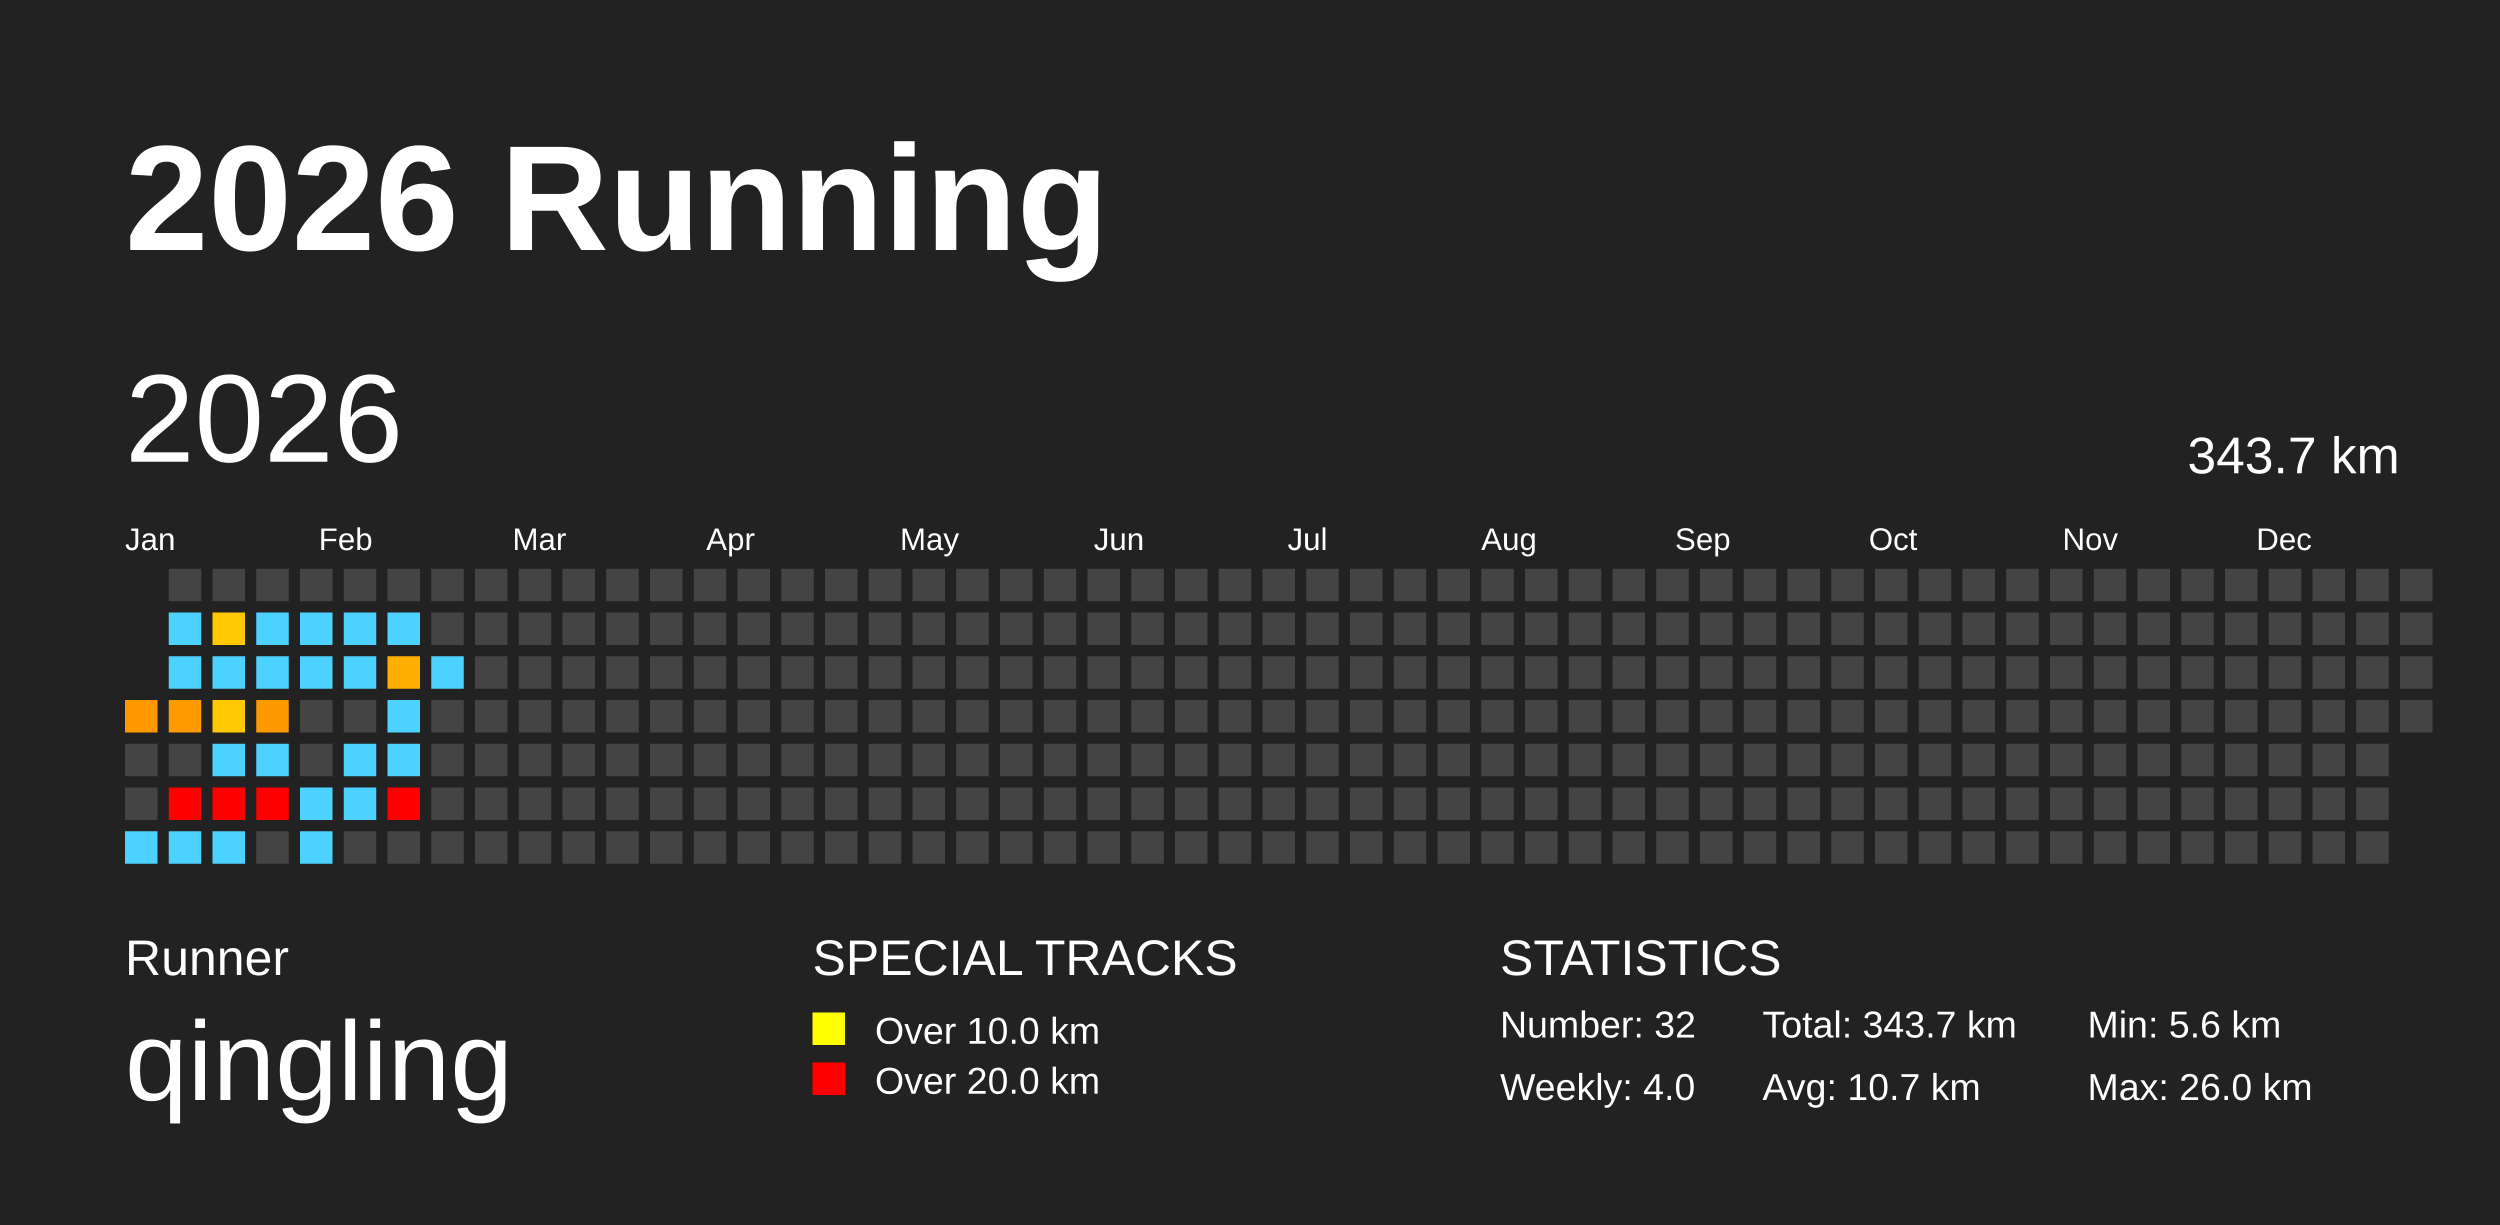
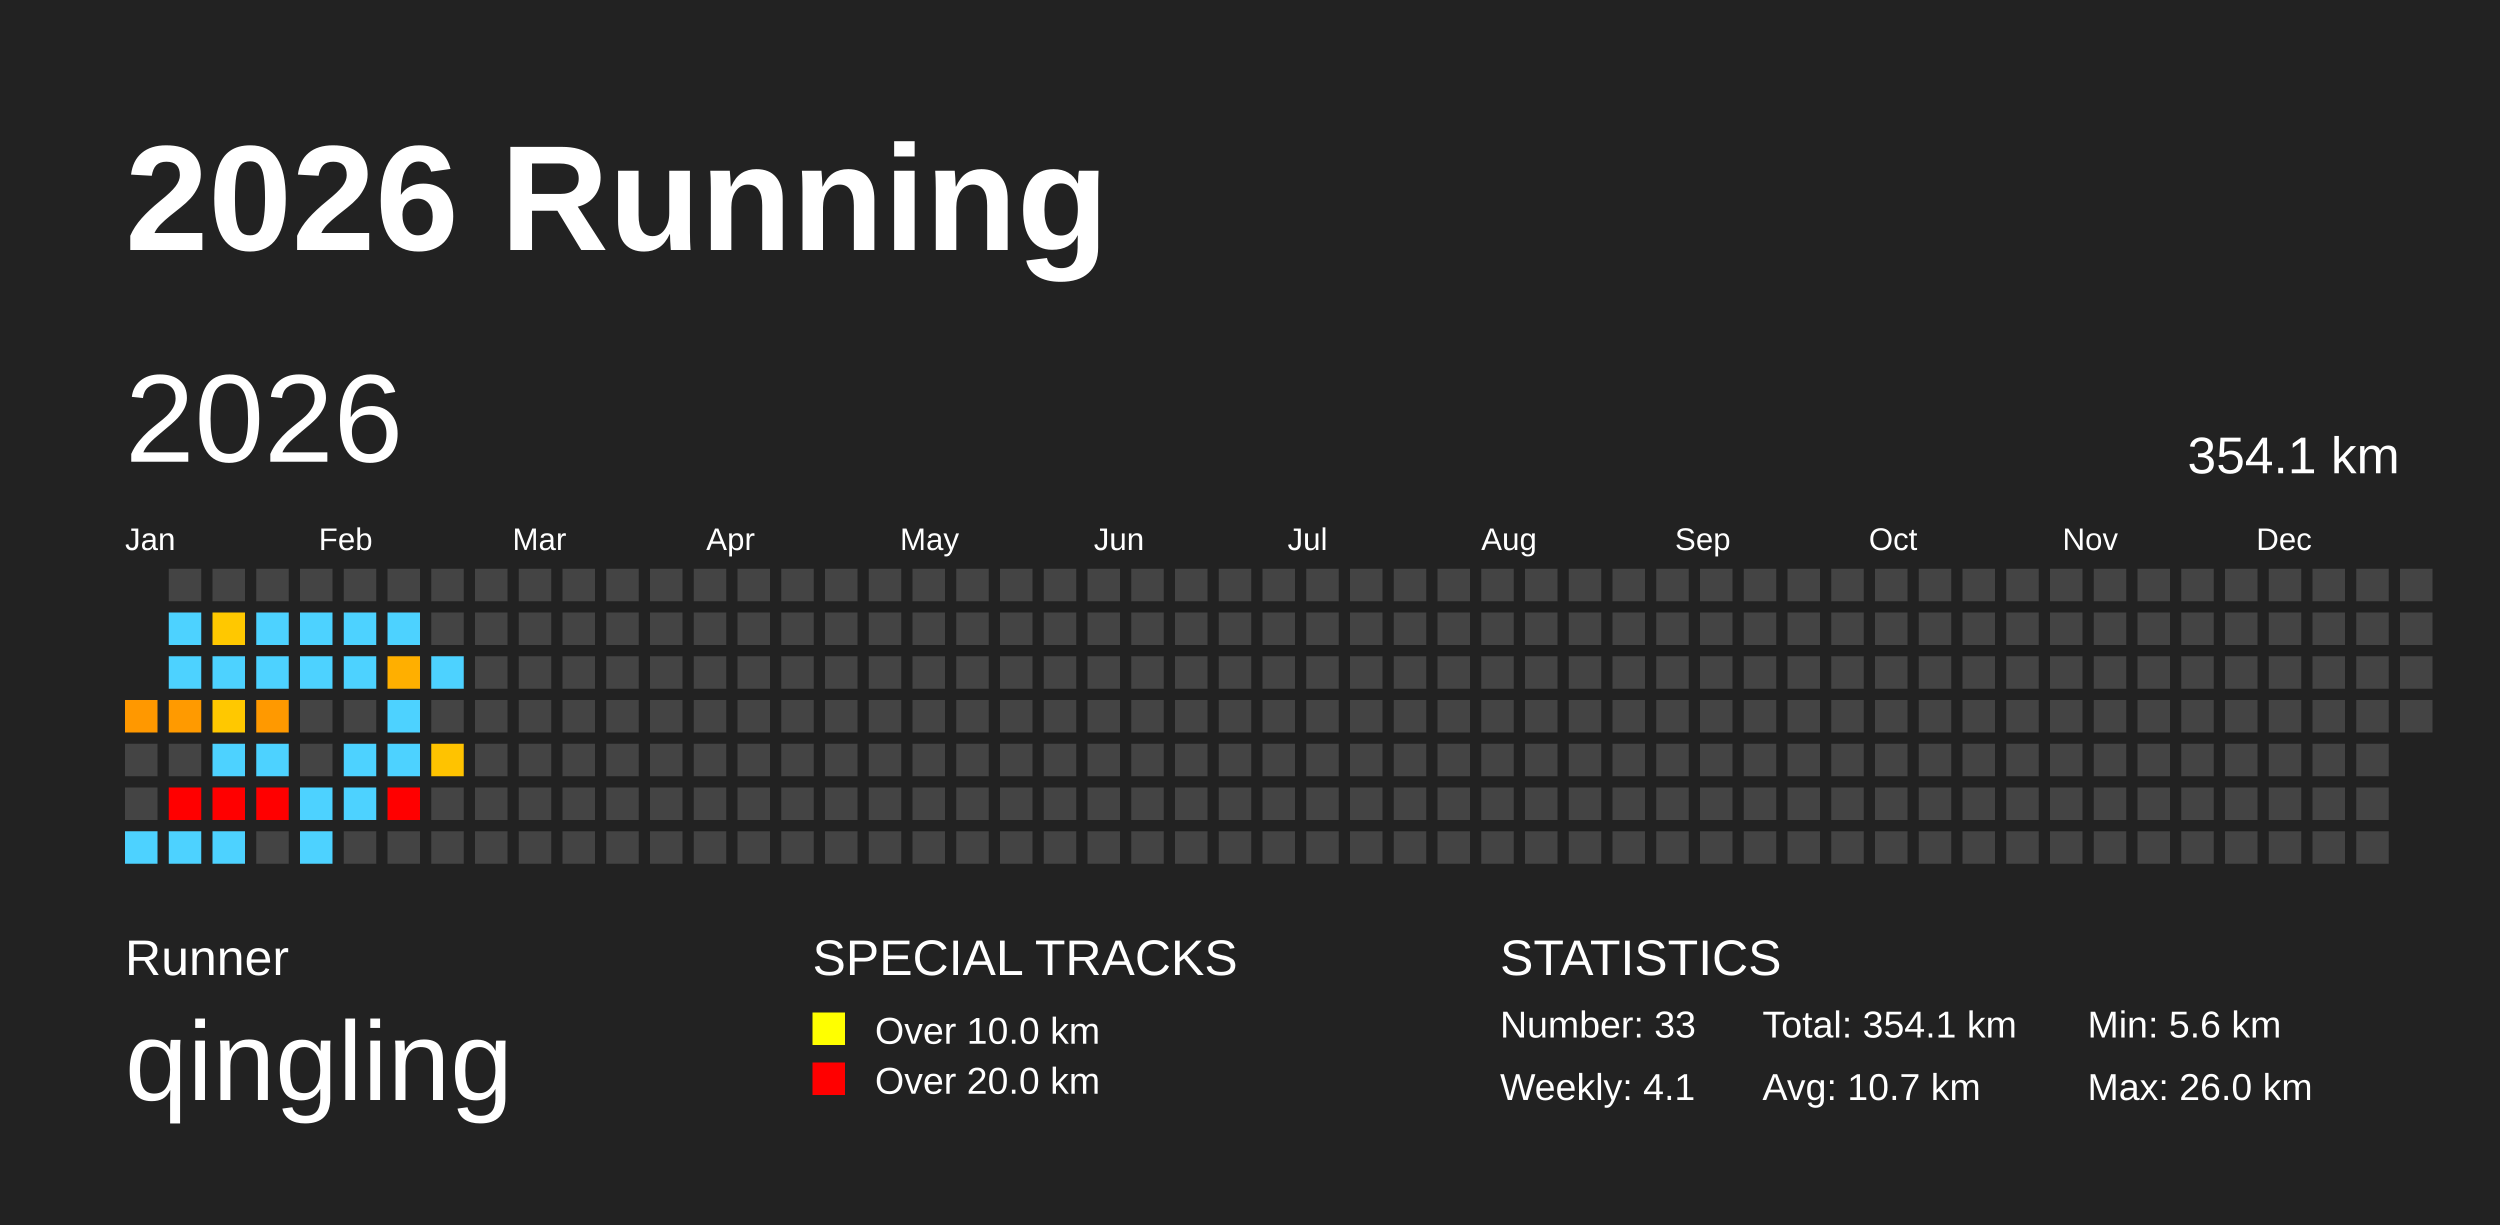
<svg xmlns="http://www.w3.org/2000/svg" baseProfile="full" height="98mm" version="1.1" viewBox="0,0,200,98" width="200mm">
  <defs />
  <rect fill="#222222" height="98" width="200" x="0" y="0" />
  <text fill="#FFFFFF" style="font-size:12px; font-family:Arial; font-weight:bold;" x="10" y="20">2026 Running</text>
  <text fill="#FFFFFF" style="font-size:4px; font-family:Arial" x="10" y="78">Runner</text>
  <text fill="#FFFFFF" style="font-size:9px; font-family:Arial" x="10" y="88">qingling</text>
  <text fill="#FFFFFF" style="font-size:4px; font-family:Arial" x="65" y="78">SPECIAL TRACKS</text>
  <rect fill="yellow" height="2.6" width="2.6" x="65" y="81" />
  <text fill="#FFFFFF" style="font-size:3px; font-family:Arial" x="70" y="83.5">Over 10.0 km</text>
  <rect fill="red" height="2.6" width="2.6" x="65" y="85" />
  <text fill="#FFFFFF" style="font-size:3px; font-family:Arial" x="70" y="87.5">Over 20.0 km</text>
  <text fill="#FFFFFF" style="font-size:4px; font-family:Arial" x="120" y="78">STATISTICS</text>
-   <text fill="#FFFFFF" style="font-size:3px; font-family:Arial" x="120" y="83">Number: 32</text>
-   <text fill="#FFFFFF" style="font-size:3px; font-family:Arial" x="120" y="88">Weekly: 4.0</text>
-   <text fill="#FFFFFF" style="font-size:3px; font-family:Arial" x="141" y="83">Total: 343.7 km</text>
+   <text fill="#FFFFFF" style="font-size:3px; font-family:Arial" x="120" y="83">Number: 33</text>
+   <text fill="#FFFFFF" style="font-size:3px; font-family:Arial" x="120" y="88">Weekly: 4.1</text>
+   <text fill="#FFFFFF" style="font-size:3px; font-family:Arial" x="141" y="83">Total: 354.1 km</text>
  <text fill="#FFFFFF" style="font-size:3px; font-family:Arial" x="141" y="88">Avg: 10.7 km</text>
  <text fill="#FFFFFF" style="font-size:3px; font-family:Arial" x="167" y="83">Min: 5.6 km</text>
  <text fill="#FFFFFF" style="font-size:3px; font-family:Arial" x="167" y="88">Max: 26.0 km</text>
  <text dominant-baseline="hanging" fill="#FFFFFF" style="font-size:10.0px; font-family:Arial;" x="10" y="30">2026</text>
-   <text dominant-baseline="hanging" fill="#FFFFFF" style="font-size:4.125px; font-family:Arial;" x="175" y="35">343.7 km</text>
+   <text dominant-baseline="hanging" fill="#FFFFFF" style="font-size:4.125px; font-family:Arial;" x="175" y="35">354.1 km</text>
  <text fill="#FFFFFF" style="font-size:2.5px; font-family:Arial" x="10.0" y="44">Jan</text>
  <text fill="#FFFFFF" style="font-size:2.5px; font-family:Arial" x="25.5" y="44">Feb</text>
  <text fill="#FFFFFF" style="font-size:2.5px; font-family:Arial" x="41.0" y="44">Mar</text>
  <text fill="#FFFFFF" style="font-size:2.5px; font-family:Arial" x="56.5" y="44">Apr</text>
  <text fill="#FFFFFF" style="font-size:2.5px; font-family:Arial" x="72.0" y="44">May</text>
  <text fill="#FFFFFF" style="font-size:2.5px; font-family:Arial" x="87.5" y="44">Jun</text>
  <text fill="#FFFFFF" style="font-size:2.5px; font-family:Arial" x="103.0" y="44">Jul</text>
  <text fill="#FFFFFF" style="font-size:2.5px; font-family:Arial" x="118.5" y="44">Aug</text>
  <text fill="#FFFFFF" style="font-size:2.5px; font-family:Arial" x="134.0" y="44">Sep</text>
  <text fill="#FFFFFF" style="font-size:2.5px; font-family:Arial" x="149.5" y="44">Oct</text>
  <text fill="#FFFFFF" style="font-size:2.5px; font-family:Arial" x="165.0" y="44">Nov</text>
  <text fill="#FFFFFF" style="font-size:2.5px; font-family:Arial" x="180.5" y="44">Dec</text>
  <rect fill="#ff9800" height="2.6" width="2.6" x="10.0" y="56.0" />
  <rect fill="#444444" height="2.6" width="2.6" x="10.0" y="59.5" />
  <rect fill="#444444" height="2.6" width="2.6" x="10.0" y="63.0" />
  <rect fill="#4dd2ff" height="2.6" width="2.6" x="10.0" y="66.5" />
  <rect fill="#444444" height="2.6" width="2.6" x="13.5" y="45.5" />
  <rect fill="#4dd2ff" height="2.6" width="2.6" x="13.5" y="49.0" />
  <rect fill="#4dd2ff" height="2.6" width="2.6" x="13.5" y="52.5" />
  <rect fill="#ff9a00" height="2.6" width="2.6" x="13.5" y="56.0" />
  <rect fill="#444444" height="2.6" width="2.6" x="13.5" y="59.5" />
  <rect fill="red" height="2.6" width="2.6" x="13.5" y="63.0" />
  <rect fill="#4dd2ff" height="2.6" width="2.6" x="13.5" y="66.5" />
  <rect fill="#444444" height="2.6" width="2.6" x="17.0" y="45.5" />
  <rect fill="#ffc800" height="2.6" width="2.6" x="17.0" y="49.0" />
  <rect fill="#4dd2ff" height="2.6" width="2.6" x="17.0" y="52.5" />
  <rect fill="#ffc800" height="2.6" width="2.6" x="17.0" y="56.0" />
  <rect fill="#4dd2ff" height="2.6" width="2.6" x="17.0" y="59.5" />
  <rect fill="red" height="2.6" width="2.6" x="17.0" y="63.0" />
  <rect fill="#4dd2ff" height="2.6" width="2.6" x="17.0" y="66.5" />
  <rect fill="#444444" height="2.6" width="2.6" x="20.5" y="45.5" />
  <rect fill="#4dd2ff" height="2.6" width="2.6" x="20.5" y="49.0" />
  <rect fill="#4dd2ff" height="2.6" width="2.6" x="20.5" y="52.5" />
  <rect fill="#ff9900" height="2.6" width="2.6" x="20.5" y="56.0" />
  <rect fill="#4dd2ff" height="2.6" width="2.6" x="20.5" y="59.5" />
  <rect fill="red" height="2.6" width="2.6" x="20.5" y="63.0" />
  <rect fill="#444444" height="2.6" width="2.6" x="20.5" y="66.5" />
  <rect fill="#444444" height="2.6" width="2.6" x="24.0" y="45.5" />
  <rect fill="#4dd2ff" height="2.6" width="2.6" x="24.0" y="49.0" />
  <rect fill="#4dd2ff" height="2.6" width="2.6" x="24.0" y="52.5" />
  <rect fill="#444444" height="2.6" width="2.6" x="24.0" y="56.0" />
  <rect fill="#444444" height="2.6" width="2.6" x="24.0" y="59.5" />
  <rect fill="#4dd2ff" height="2.6" width="2.6" x="24.0" y="63.0" />
  <rect fill="#4dd2ff" height="2.6" width="2.6" x="24.0" y="66.5" />
  <rect fill="#444444" height="2.6" width="2.6" x="27.5" y="45.5" />
  <rect fill="#4dd2ff" height="2.6" width="2.6" x="27.5" y="49.0" />
  <rect fill="#4dd2ff" height="2.6" width="2.6" x="27.5" y="52.5" />
  <rect fill="#444444" height="2.6" width="2.6" x="27.5" y="56.0" />
  <rect fill="#4dd2ff" height="2.6" width="2.6" x="27.5" y="59.5" />
  <rect fill="#4dd2ff" height="2.6" width="2.6" x="27.5" y="63.0" />
  <rect fill="#444444" height="2.6" width="2.6" x="27.5" y="66.5" />
  <rect fill="#444444" height="2.6" width="2.6" x="31.0" y="45.5" />
  <rect fill="#4dd2ff" height="2.6" width="2.6" x="31.0" y="49.0" />
  <rect fill="#ffaf00" height="2.6" width="2.6" x="31.0" y="52.5" />
  <rect fill="#4dd2ff" height="2.6" width="2.6" x="31.0" y="56.0" />
  <rect fill="#4dd2ff" height="2.6" width="2.6" x="31.0" y="59.5" />
  <rect fill="red" height="2.6" width="2.6" x="31.0" y="63.0" />
  <rect fill="#444444" height="2.6" width="2.6" x="31.0" y="66.5" />
  <rect fill="#444444" height="2.6" width="2.6" x="34.5" y="45.5" />
  <rect fill="#444444" height="2.6" width="2.6" x="34.5" y="49.0" />
  <rect fill="#4dd2ff" height="2.6" width="2.6" x="34.5" y="52.5" />
  <rect fill="#444444" height="2.6" width="2.6" x="34.5" y="56.0" />
-   <rect fill="#444444" height="2.6" width="2.6" x="34.5" y="59.5" />
+   <rect fill="#ffc300" height="2.6" width="2.6" x="34.5" y="59.5" />
  <rect fill="#444444" height="2.6" width="2.6" x="34.5" y="63.0" />
  <rect fill="#444444" height="2.6" width="2.6" x="34.5" y="66.5" />
  <rect fill="#444444" height="2.6" width="2.6" x="38.0" y="45.5" />
  <rect fill="#444444" height="2.6" width="2.6" x="38.0" y="49.0" />
  <rect fill="#444444" height="2.6" width="2.6" x="38.0" y="52.5" />
  <rect fill="#444444" height="2.6" width="2.6" x="38.0" y="56.0" />
  <rect fill="#444444" height="2.6" width="2.6" x="38.0" y="59.5" />
  <rect fill="#444444" height="2.6" width="2.6" x="38.0" y="63.0" />
  <rect fill="#444444" height="2.6" width="2.6" x="38.0" y="66.5" />
  <rect fill="#444444" height="2.6" width="2.6" x="41.5" y="45.5" />
  <rect fill="#444444" height="2.6" width="2.6" x="41.5" y="49.0" />
  <rect fill="#444444" height="2.6" width="2.6" x="41.5" y="52.5" />
  <rect fill="#444444" height="2.6" width="2.6" x="41.5" y="56.0" />
  <rect fill="#444444" height="2.6" width="2.6" x="41.5" y="59.5" />
  <rect fill="#444444" height="2.6" width="2.6" x="41.5" y="63.0" />
  <rect fill="#444444" height="2.6" width="2.6" x="41.5" y="66.5" />
  <rect fill="#444444" height="2.6" width="2.6" x="45.0" y="45.5" />
  <rect fill="#444444" height="2.6" width="2.6" x="45.0" y="49.0" />
  <rect fill="#444444" height="2.6" width="2.6" x="45.0" y="52.5" />
  <rect fill="#444444" height="2.6" width="2.6" x="45.0" y="56.0" />
  <rect fill="#444444" height="2.6" width="2.6" x="45.0" y="59.5" />
  <rect fill="#444444" height="2.6" width="2.6" x="45.0" y="63.0" />
  <rect fill="#444444" height="2.6" width="2.6" x="45.0" y="66.5" />
  <rect fill="#444444" height="2.6" width="2.6" x="48.5" y="45.5" />
  <rect fill="#444444" height="2.6" width="2.6" x="48.5" y="49.0" />
  <rect fill="#444444" height="2.6" width="2.6" x="48.5" y="52.5" />
  <rect fill="#444444" height="2.6" width="2.6" x="48.5" y="56.0" />
  <rect fill="#444444" height="2.6" width="2.6" x="48.5" y="59.5" />
  <rect fill="#444444" height="2.6" width="2.6" x="48.5" y="63.0" />
  <rect fill="#444444" height="2.6" width="2.6" x="48.5" y="66.5" />
  <rect fill="#444444" height="2.6" width="2.6" x="52.0" y="45.5" />
  <rect fill="#444444" height="2.6" width="2.6" x="52.0" y="49.0" />
  <rect fill="#444444" height="2.6" width="2.6" x="52.0" y="52.5" />
  <rect fill="#444444" height="2.6" width="2.6" x="52.0" y="56.0" />
  <rect fill="#444444" height="2.6" width="2.6" x="52.0" y="59.5" />
  <rect fill="#444444" height="2.6" width="2.6" x="52.0" y="63.0" />
  <rect fill="#444444" height="2.6" width="2.6" x="52.0" y="66.5" />
  <rect fill="#444444" height="2.6" width="2.6" x="55.5" y="45.5" />
  <rect fill="#444444" height="2.6" width="2.6" x="55.5" y="49.0" />
  <rect fill="#444444" height="2.6" width="2.6" x="55.5" y="52.5" />
  <rect fill="#444444" height="2.6" width="2.6" x="55.5" y="56.0" />
  <rect fill="#444444" height="2.6" width="2.6" x="55.5" y="59.5" />
  <rect fill="#444444" height="2.6" width="2.6" x="55.5" y="63.0" />
  <rect fill="#444444" height="2.6" width="2.6" x="55.5" y="66.5" />
  <rect fill="#444444" height="2.6" width="2.6" x="59.0" y="45.5" />
  <rect fill="#444444" height="2.6" width="2.6" x="59.0" y="49.0" />
  <rect fill="#444444" height="2.6" width="2.6" x="59.0" y="52.5" />
  <rect fill="#444444" height="2.6" width="2.6" x="59.0" y="56.0" />
  <rect fill="#444444" height="2.6" width="2.6" x="59.0" y="59.5" />
  <rect fill="#444444" height="2.6" width="2.6" x="59.0" y="63.0" />
  <rect fill="#444444" height="2.6" width="2.6" x="59.0" y="66.5" />
  <rect fill="#444444" height="2.6" width="2.6" x="62.5" y="45.5" />
  <rect fill="#444444" height="2.6" width="2.6" x="62.5" y="49.0" />
  <rect fill="#444444" height="2.6" width="2.6" x="62.5" y="52.5" />
  <rect fill="#444444" height="2.6" width="2.6" x="62.5" y="56.0" />
  <rect fill="#444444" height="2.6" width="2.6" x="62.5" y="59.5" />
  <rect fill="#444444" height="2.6" width="2.6" x="62.5" y="63.0" />
  <rect fill="#444444" height="2.6" width="2.6" x="62.5" y="66.5" />
  <rect fill="#444444" height="2.6" width="2.6" x="66.0" y="45.5" />
  <rect fill="#444444" height="2.6" width="2.6" x="66.0" y="49.0" />
  <rect fill="#444444" height="2.6" width="2.6" x="66.0" y="52.5" />
  <rect fill="#444444" height="2.6" width="2.6" x="66.0" y="56.0" />
  <rect fill="#444444" height="2.6" width="2.6" x="66.0" y="59.5" />
  <rect fill="#444444" height="2.6" width="2.6" x="66.0" y="63.0" />
  <rect fill="#444444" height="2.6" width="2.6" x="66.0" y="66.5" />
  <rect fill="#444444" height="2.6" width="2.6" x="69.5" y="45.5" />
  <rect fill="#444444" height="2.6" width="2.6" x="69.5" y="49.0" />
  <rect fill="#444444" height="2.6" width="2.6" x="69.5" y="52.5" />
  <rect fill="#444444" height="2.6" width="2.6" x="69.5" y="56.0" />
  <rect fill="#444444" height="2.6" width="2.6" x="69.5" y="59.5" />
  <rect fill="#444444" height="2.6" width="2.6" x="69.5" y="63.0" />
  <rect fill="#444444" height="2.6" width="2.6" x="69.5" y="66.5" />
  <rect fill="#444444" height="2.6" width="2.6" x="73.0" y="45.5" />
  <rect fill="#444444" height="2.6" width="2.6" x="73.0" y="49.0" />
  <rect fill="#444444" height="2.6" width="2.6" x="73.0" y="52.5" />
  <rect fill="#444444" height="2.6" width="2.6" x="73.0" y="56.0" />
  <rect fill="#444444" height="2.6" width="2.6" x="73.0" y="59.5" />
  <rect fill="#444444" height="2.6" width="2.6" x="73.0" y="63.0" />
  <rect fill="#444444" height="2.6" width="2.6" x="73.0" y="66.5" />
  <rect fill="#444444" height="2.6" width="2.6" x="76.5" y="45.5" />
  <rect fill="#444444" height="2.6" width="2.6" x="76.5" y="49.0" />
  <rect fill="#444444" height="2.6" width="2.6" x="76.5" y="52.5" />
  <rect fill="#444444" height="2.6" width="2.6" x="76.5" y="56.0" />
  <rect fill="#444444" height="2.6" width="2.6" x="76.5" y="59.5" />
  <rect fill="#444444" height="2.6" width="2.6" x="76.5" y="63.0" />
  <rect fill="#444444" height="2.6" width="2.6" x="76.5" y="66.5" />
  <rect fill="#444444" height="2.6" width="2.6" x="80.0" y="45.5" />
  <rect fill="#444444" height="2.6" width="2.6" x="80.0" y="49.0" />
  <rect fill="#444444" height="2.6" width="2.6" x="80.0" y="52.5" />
  <rect fill="#444444" height="2.6" width="2.6" x="80.0" y="56.0" />
  <rect fill="#444444" height="2.6" width="2.6" x="80.0" y="59.5" />
  <rect fill="#444444" height="2.6" width="2.6" x="80.0" y="63.0" />
  <rect fill="#444444" height="2.6" width="2.6" x="80.0" y="66.5" />
  <rect fill="#444444" height="2.6" width="2.6" x="83.5" y="45.5" />
  <rect fill="#444444" height="2.6" width="2.6" x="83.5" y="49.0" />
  <rect fill="#444444" height="2.6" width="2.6" x="83.5" y="52.5" />
  <rect fill="#444444" height="2.6" width="2.6" x="83.5" y="56.0" />
  <rect fill="#444444" height="2.6" width="2.6" x="83.5" y="59.5" />
  <rect fill="#444444" height="2.6" width="2.6" x="83.5" y="63.0" />
  <rect fill="#444444" height="2.6" width="2.6" x="83.5" y="66.5" />
  <rect fill="#444444" height="2.6" width="2.6" x="87.0" y="45.5" />
  <rect fill="#444444" height="2.6" width="2.6" x="87.0" y="49.0" />
  <rect fill="#444444" height="2.6" width="2.6" x="87.0" y="52.5" />
  <rect fill="#444444" height="2.6" width="2.6" x="87.0" y="56.0" />
  <rect fill="#444444" height="2.6" width="2.6" x="87.0" y="59.5" />
  <rect fill="#444444" height="2.6" width="2.6" x="87.0" y="63.0" />
  <rect fill="#444444" height="2.6" width="2.6" x="87.0" y="66.5" />
  <rect fill="#444444" height="2.6" width="2.6" x="90.5" y="45.5" />
  <rect fill="#444444" height="2.6" width="2.6" x="90.5" y="49.0" />
  <rect fill="#444444" height="2.6" width="2.6" x="90.5" y="52.5" />
  <rect fill="#444444" height="2.6" width="2.6" x="90.5" y="56.0" />
  <rect fill="#444444" height="2.6" width="2.6" x="90.5" y="59.5" />
  <rect fill="#444444" height="2.6" width="2.6" x="90.5" y="63.0" />
  <rect fill="#444444" height="2.6" width="2.6" x="90.5" y="66.5" />
  <rect fill="#444444" height="2.6" width="2.6" x="94.0" y="45.5" />
  <rect fill="#444444" height="2.6" width="2.6" x="94.0" y="49.0" />
  <rect fill="#444444" height="2.6" width="2.6" x="94.0" y="52.5" />
  <rect fill="#444444" height="2.6" width="2.6" x="94.0" y="56.0" />
  <rect fill="#444444" height="2.6" width="2.6" x="94.0" y="59.5" />
  <rect fill="#444444" height="2.6" width="2.6" x="94.0" y="63.0" />
  <rect fill="#444444" height="2.6" width="2.6" x="94.0" y="66.5" />
  <rect fill="#444444" height="2.6" width="2.6" x="97.5" y="45.5" />
  <rect fill="#444444" height="2.6" width="2.6" x="97.5" y="49.0" />
  <rect fill="#444444" height="2.6" width="2.6" x="97.5" y="52.5" />
  <rect fill="#444444" height="2.6" width="2.6" x="97.5" y="56.0" />
  <rect fill="#444444" height="2.6" width="2.6" x="97.5" y="59.5" />
  <rect fill="#444444" height="2.6" width="2.6" x="97.5" y="63.0" />
  <rect fill="#444444" height="2.6" width="2.6" x="97.5" y="66.5" />
  <rect fill="#444444" height="2.6" width="2.6" x="101.0" y="45.5" />
  <rect fill="#444444" height="2.6" width="2.6" x="101.0" y="49.0" />
  <rect fill="#444444" height="2.6" width="2.6" x="101.0" y="52.5" />
  <rect fill="#444444" height="2.6" width="2.6" x="101.0" y="56.0" />
  <rect fill="#444444" height="2.6" width="2.6" x="101.0" y="59.5" />
  <rect fill="#444444" height="2.6" width="2.6" x="101.0" y="63.0" />
  <rect fill="#444444" height="2.6" width="2.6" x="101.0" y="66.5" />
  <rect fill="#444444" height="2.6" width="2.6" x="104.5" y="45.5" />
  <rect fill="#444444" height="2.6" width="2.6" x="104.5" y="49.0" />
  <rect fill="#444444" height="2.6" width="2.6" x="104.5" y="52.5" />
  <rect fill="#444444" height="2.6" width="2.6" x="104.5" y="56.0" />
  <rect fill="#444444" height="2.6" width="2.6" x="104.5" y="59.5" />
  <rect fill="#444444" height="2.6" width="2.6" x="104.5" y="63.0" />
  <rect fill="#444444" height="2.6" width="2.6" x="104.5" y="66.5" />
  <rect fill="#444444" height="2.6" width="2.6" x="108.0" y="45.5" />
  <rect fill="#444444" height="2.6" width="2.6" x="108.0" y="49.0" />
  <rect fill="#444444" height="2.6" width="2.6" x="108.0" y="52.5" />
  <rect fill="#444444" height="2.6" width="2.6" x="108.0" y="56.0" />
  <rect fill="#444444" height="2.6" width="2.6" x="108.0" y="59.5" />
  <rect fill="#444444" height="2.6" width="2.6" x="108.0" y="63.0" />
  <rect fill="#444444" height="2.6" width="2.6" x="108.0" y="66.5" />
  <rect fill="#444444" height="2.6" width="2.6" x="111.5" y="45.5" />
  <rect fill="#444444" height="2.6" width="2.6" x="111.5" y="49.0" />
  <rect fill="#444444" height="2.6" width="2.6" x="111.5" y="52.5" />
  <rect fill="#444444" height="2.6" width="2.6" x="111.5" y="56.0" />
  <rect fill="#444444" height="2.6" width="2.6" x="111.5" y="59.5" />
  <rect fill="#444444" height="2.6" width="2.6" x="111.5" y="63.0" />
  <rect fill="#444444" height="2.6" width="2.6" x="111.5" y="66.5" />
  <rect fill="#444444" height="2.6" width="2.6" x="115.0" y="45.5" />
  <rect fill="#444444" height="2.6" width="2.6" x="115.0" y="49.0" />
  <rect fill="#444444" height="2.6" width="2.6" x="115.0" y="52.5" />
  <rect fill="#444444" height="2.6" width="2.6" x="115.0" y="56.0" />
  <rect fill="#444444" height="2.6" width="2.6" x="115.0" y="59.5" />
  <rect fill="#444444" height="2.6" width="2.6" x="115.0" y="63.0" />
  <rect fill="#444444" height="2.6" width="2.6" x="115.0" y="66.5" />
  <rect fill="#444444" height="2.6" width="2.6" x="118.5" y="45.5" />
  <rect fill="#444444" height="2.6" width="2.6" x="118.5" y="49.0" />
  <rect fill="#444444" height="2.6" width="2.6" x="118.5" y="52.5" />
  <rect fill="#444444" height="2.6" width="2.6" x="118.5" y="56.0" />
  <rect fill="#444444" height="2.6" width="2.6" x="118.5" y="59.5" />
  <rect fill="#444444" height="2.6" width="2.6" x="118.5" y="63.0" />
  <rect fill="#444444" height="2.6" width="2.6" x="118.5" y="66.5" />
  <rect fill="#444444" height="2.6" width="2.6" x="122.0" y="45.5" />
  <rect fill="#444444" height="2.6" width="2.6" x="122.0" y="49.0" />
  <rect fill="#444444" height="2.6" width="2.6" x="122.0" y="52.5" />
  <rect fill="#444444" height="2.6" width="2.6" x="122.0" y="56.0" />
  <rect fill="#444444" height="2.6" width="2.6" x="122.0" y="59.5" />
  <rect fill="#444444" height="2.6" width="2.6" x="122.0" y="63.0" />
  <rect fill="#444444" height="2.6" width="2.6" x="122.0" y="66.5" />
  <rect fill="#444444" height="2.6" width="2.6" x="125.5" y="45.5" />
  <rect fill="#444444" height="2.6" width="2.6" x="125.5" y="49.0" />
  <rect fill="#444444" height="2.6" width="2.6" x="125.5" y="52.5" />
  <rect fill="#444444" height="2.6" width="2.6" x="125.5" y="56.0" />
  <rect fill="#444444" height="2.6" width="2.6" x="125.5" y="59.5" />
  <rect fill="#444444" height="2.6" width="2.6" x="125.5" y="63.0" />
  <rect fill="#444444" height="2.6" width="2.6" x="125.5" y="66.5" />
  <rect fill="#444444" height="2.6" width="2.6" x="129.0" y="45.5" />
  <rect fill="#444444" height="2.6" width="2.6" x="129.0" y="49.0" />
  <rect fill="#444444" height="2.6" width="2.6" x="129.0" y="52.5" />
  <rect fill="#444444" height="2.6" width="2.6" x="129.0" y="56.0" />
  <rect fill="#444444" height="2.6" width="2.6" x="129.0" y="59.5" />
  <rect fill="#444444" height="2.6" width="2.6" x="129.0" y="63.0" />
  <rect fill="#444444" height="2.6" width="2.6" x="129.0" y="66.5" />
  <rect fill="#444444" height="2.6" width="2.6" x="132.5" y="45.5" />
  <rect fill="#444444" height="2.6" width="2.6" x="132.5" y="49.0" />
  <rect fill="#444444" height="2.6" width="2.6" x="132.5" y="52.5" />
  <rect fill="#444444" height="2.6" width="2.6" x="132.5" y="56.0" />
  <rect fill="#444444" height="2.6" width="2.6" x="132.5" y="59.5" />
  <rect fill="#444444" height="2.6" width="2.6" x="132.5" y="63.0" />
  <rect fill="#444444" height="2.6" width="2.6" x="132.5" y="66.5" />
  <rect fill="#444444" height="2.6" width="2.6" x="136.0" y="45.5" />
  <rect fill="#444444" height="2.6" width="2.6" x="136.0" y="49.0" />
  <rect fill="#444444" height="2.6" width="2.6" x="136.0" y="52.5" />
  <rect fill="#444444" height="2.6" width="2.6" x="136.0" y="56.0" />
  <rect fill="#444444" height="2.6" width="2.6" x="136.0" y="59.5" />
  <rect fill="#444444" height="2.6" width="2.6" x="136.0" y="63.0" />
  <rect fill="#444444" height="2.6" width="2.6" x="136.0" y="66.5" />
  <rect fill="#444444" height="2.6" width="2.6" x="139.5" y="45.5" />
  <rect fill="#444444" height="2.6" width="2.6" x="139.5" y="49.0" />
  <rect fill="#444444" height="2.6" width="2.6" x="139.5" y="52.5" />
  <rect fill="#444444" height="2.6" width="2.6" x="139.5" y="56.0" />
  <rect fill="#444444" height="2.6" width="2.6" x="139.5" y="59.5" />
  <rect fill="#444444" height="2.6" width="2.6" x="139.5" y="63.0" />
  <rect fill="#444444" height="2.6" width="2.6" x="139.5" y="66.5" />
  <rect fill="#444444" height="2.6" width="2.6" x="143.0" y="45.5" />
  <rect fill="#444444" height="2.6" width="2.6" x="143.0" y="49.0" />
  <rect fill="#444444" height="2.6" width="2.6" x="143.0" y="52.5" />
  <rect fill="#444444" height="2.6" width="2.6" x="143.0" y="56.0" />
  <rect fill="#444444" height="2.6" width="2.6" x="143.0" y="59.5" />
  <rect fill="#444444" height="2.6" width="2.6" x="143.0" y="63.0" />
  <rect fill="#444444" height="2.6" width="2.6" x="143.0" y="66.5" />
  <rect fill="#444444" height="2.6" width="2.6" x="146.5" y="45.5" />
  <rect fill="#444444" height="2.6" width="2.6" x="146.5" y="49.0" />
  <rect fill="#444444" height="2.6" width="2.6" x="146.5" y="52.5" />
  <rect fill="#444444" height="2.6" width="2.6" x="146.5" y="56.0" />
  <rect fill="#444444" height="2.6" width="2.6" x="146.5" y="59.5" />
  <rect fill="#444444" height="2.6" width="2.6" x="146.5" y="63.0" />
  <rect fill="#444444" height="2.6" width="2.6" x="146.5" y="66.5" />
  <rect fill="#444444" height="2.6" width="2.6" x="150.0" y="45.5" />
  <rect fill="#444444" height="2.6" width="2.6" x="150.0" y="49.0" />
  <rect fill="#444444" height="2.6" width="2.6" x="150.0" y="52.5" />
  <rect fill="#444444" height="2.6" width="2.6" x="150.0" y="56.0" />
  <rect fill="#444444" height="2.6" width="2.6" x="150.0" y="59.5" />
  <rect fill="#444444" height="2.6" width="2.6" x="150.0" y="63.0" />
  <rect fill="#444444" height="2.6" width="2.6" x="150.0" y="66.5" />
  <rect fill="#444444" height="2.6" width="2.6" x="153.5" y="45.5" />
  <rect fill="#444444" height="2.6" width="2.6" x="153.5" y="49.0" />
  <rect fill="#444444" height="2.6" width="2.6" x="153.5" y="52.5" />
  <rect fill="#444444" height="2.6" width="2.6" x="153.5" y="56.0" />
  <rect fill="#444444" height="2.6" width="2.6" x="153.5" y="59.5" />
  <rect fill="#444444" height="2.6" width="2.6" x="153.5" y="63.0" />
  <rect fill="#444444" height="2.6" width="2.6" x="153.5" y="66.5" />
  <rect fill="#444444" height="2.6" width="2.6" x="157.0" y="45.5" />
  <rect fill="#444444" height="2.6" width="2.6" x="157.0" y="49.0" />
  <rect fill="#444444" height="2.6" width="2.6" x="157.0" y="52.5" />
  <rect fill="#444444" height="2.6" width="2.6" x="157.0" y="56.0" />
  <rect fill="#444444" height="2.6" width="2.6" x="157.0" y="59.5" />
  <rect fill="#444444" height="2.6" width="2.6" x="157.0" y="63.0" />
  <rect fill="#444444" height="2.6" width="2.6" x="157.0" y="66.5" />
  <rect fill="#444444" height="2.6" width="2.6" x="160.5" y="45.5" />
  <rect fill="#444444" height="2.6" width="2.6" x="160.5" y="49.0" />
  <rect fill="#444444" height="2.6" width="2.6" x="160.5" y="52.5" />
  <rect fill="#444444" height="2.6" width="2.6" x="160.5" y="56.0" />
  <rect fill="#444444" height="2.6" width="2.6" x="160.5" y="59.5" />
  <rect fill="#444444" height="2.6" width="2.6" x="160.5" y="63.0" />
  <rect fill="#444444" height="2.6" width="2.6" x="160.5" y="66.5" />
  <rect fill="#444444" height="2.6" width="2.6" x="164.0" y="45.5" />
  <rect fill="#444444" height="2.6" width="2.6" x="164.0" y="49.0" />
  <rect fill="#444444" height="2.6" width="2.6" x="164.0" y="52.5" />
  <rect fill="#444444" height="2.6" width="2.6" x="164.0" y="56.0" />
  <rect fill="#444444" height="2.6" width="2.6" x="164.0" y="59.5" />
  <rect fill="#444444" height="2.6" width="2.6" x="164.0" y="63.0" />
  <rect fill="#444444" height="2.6" width="2.6" x="164.0" y="66.5" />
  <rect fill="#444444" height="2.6" width="2.6" x="167.5" y="45.5" />
  <rect fill="#444444" height="2.6" width="2.6" x="167.5" y="49.0" />
  <rect fill="#444444" height="2.6" width="2.6" x="167.5" y="52.5" />
  <rect fill="#444444" height="2.6" width="2.6" x="167.5" y="56.0" />
  <rect fill="#444444" height="2.6" width="2.6" x="167.5" y="59.5" />
  <rect fill="#444444" height="2.6" width="2.6" x="167.5" y="63.0" />
  <rect fill="#444444" height="2.6" width="2.6" x="167.5" y="66.5" />
  <rect fill="#444444" height="2.6" width="2.6" x="171.0" y="45.5" />
  <rect fill="#444444" height="2.6" width="2.6" x="171.0" y="49.0" />
  <rect fill="#444444" height="2.6" width="2.6" x="171.0" y="52.5" />
  <rect fill="#444444" height="2.6" width="2.6" x="171.0" y="56.0" />
  <rect fill="#444444" height="2.6" width="2.6" x="171.0" y="59.5" />
  <rect fill="#444444" height="2.6" width="2.6" x="171.0" y="63.0" />
  <rect fill="#444444" height="2.6" width="2.6" x="171.0" y="66.5" />
  <rect fill="#444444" height="2.6" width="2.6" x="174.5" y="45.5" />
  <rect fill="#444444" height="2.6" width="2.6" x="174.5" y="49.0" />
  <rect fill="#444444" height="2.6" width="2.6" x="174.5" y="52.5" />
  <rect fill="#444444" height="2.6" width="2.6" x="174.5" y="56.0" />
  <rect fill="#444444" height="2.6" width="2.6" x="174.5" y="59.5" />
  <rect fill="#444444" height="2.6" width="2.6" x="174.5" y="63.0" />
  <rect fill="#444444" height="2.6" width="2.6" x="174.5" y="66.5" />
  <rect fill="#444444" height="2.6" width="2.6" x="178.0" y="45.5" />
  <rect fill="#444444" height="2.6" width="2.6" x="178.0" y="49.0" />
  <rect fill="#444444" height="2.6" width="2.6" x="178.0" y="52.5" />
  <rect fill="#444444" height="2.6" width="2.6" x="178.0" y="56.0" />
  <rect fill="#444444" height="2.6" width="2.6" x="178.0" y="59.5" />
  <rect fill="#444444" height="2.6" width="2.6" x="178.0" y="63.0" />
  <rect fill="#444444" height="2.6" width="2.6" x="178.0" y="66.5" />
  <rect fill="#444444" height="2.6" width="2.6" x="181.5" y="45.5" />
  <rect fill="#444444" height="2.6" width="2.6" x="181.5" y="49.0" />
  <rect fill="#444444" height="2.6" width="2.6" x="181.5" y="52.5" />
  <rect fill="#444444" height="2.6" width="2.6" x="181.5" y="56.0" />
  <rect fill="#444444" height="2.6" width="2.6" x="181.5" y="59.5" />
  <rect fill="#444444" height="2.6" width="2.6" x="181.5" y="63.0" />
  <rect fill="#444444" height="2.6" width="2.6" x="181.5" y="66.5" />
  <rect fill="#444444" height="2.6" width="2.6" x="185.0" y="45.5" />
  <rect fill="#444444" height="2.6" width="2.6" x="185.0" y="49.0" />
  <rect fill="#444444" height="2.6" width="2.6" x="185.0" y="52.5" />
  <rect fill="#444444" height="2.6" width="2.6" x="185.0" y="56.0" />
  <rect fill="#444444" height="2.6" width="2.6" x="185.0" y="59.5" />
  <rect fill="#444444" height="2.6" width="2.6" x="185.0" y="63.0" />
  <rect fill="#444444" height="2.6" width="2.6" x="185.0" y="66.5" />
  <rect fill="#444444" height="2.6" width="2.6" x="188.5" y="45.5" />
  <rect fill="#444444" height="2.6" width="2.6" x="188.5" y="49.0" />
  <rect fill="#444444" height="2.6" width="2.6" x="188.5" y="52.5" />
  <rect fill="#444444" height="2.6" width="2.6" x="188.5" y="56.0" />
  <rect fill="#444444" height="2.6" width="2.6" x="188.5" y="59.5" />
  <rect fill="#444444" height="2.6" width="2.6" x="188.5" y="63.0" />
  <rect fill="#444444" height="2.6" width="2.6" x="188.5" y="66.5" />
  <rect fill="#444444" height="2.6" width="2.6" x="192.0" y="45.5" />
  <rect fill="#444444" height="2.6" width="2.6" x="192.0" y="49.0" />
  <rect fill="#444444" height="2.6" width="2.6" x="192.0" y="52.5" />
  <rect fill="#444444" height="2.6" width="2.6" x="192.0" y="56.0" />
</svg>
